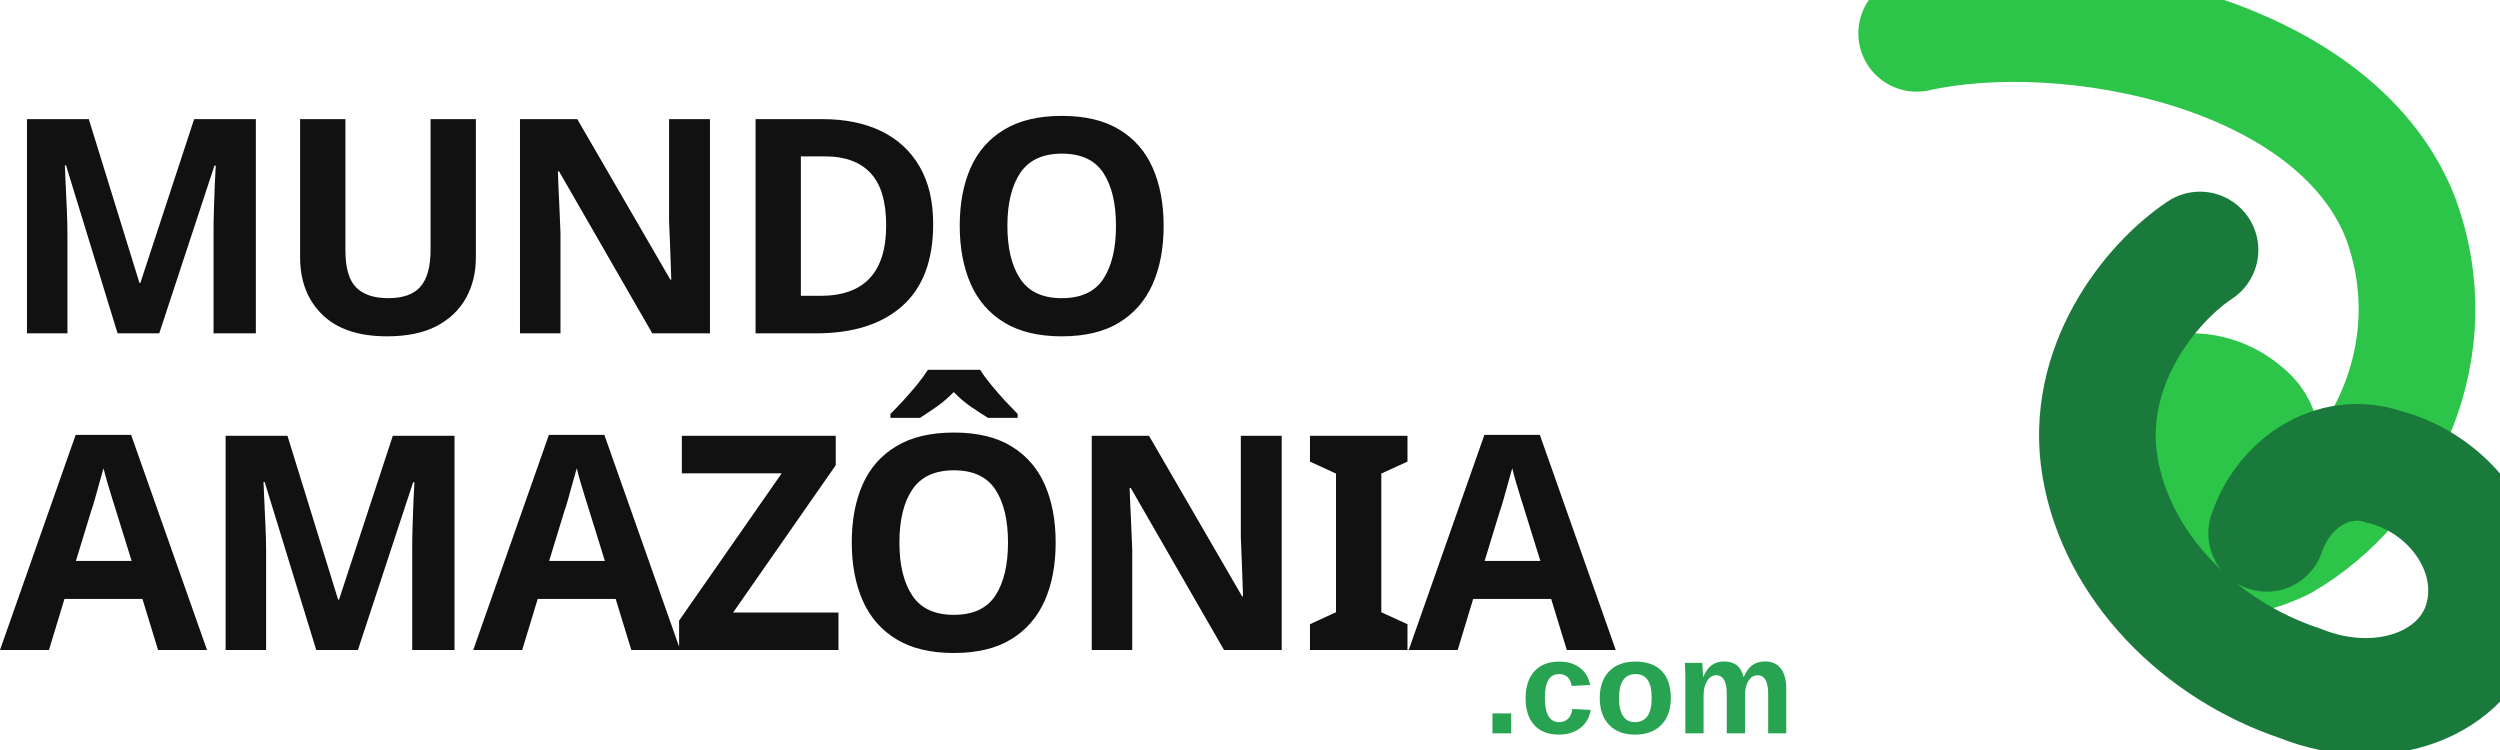
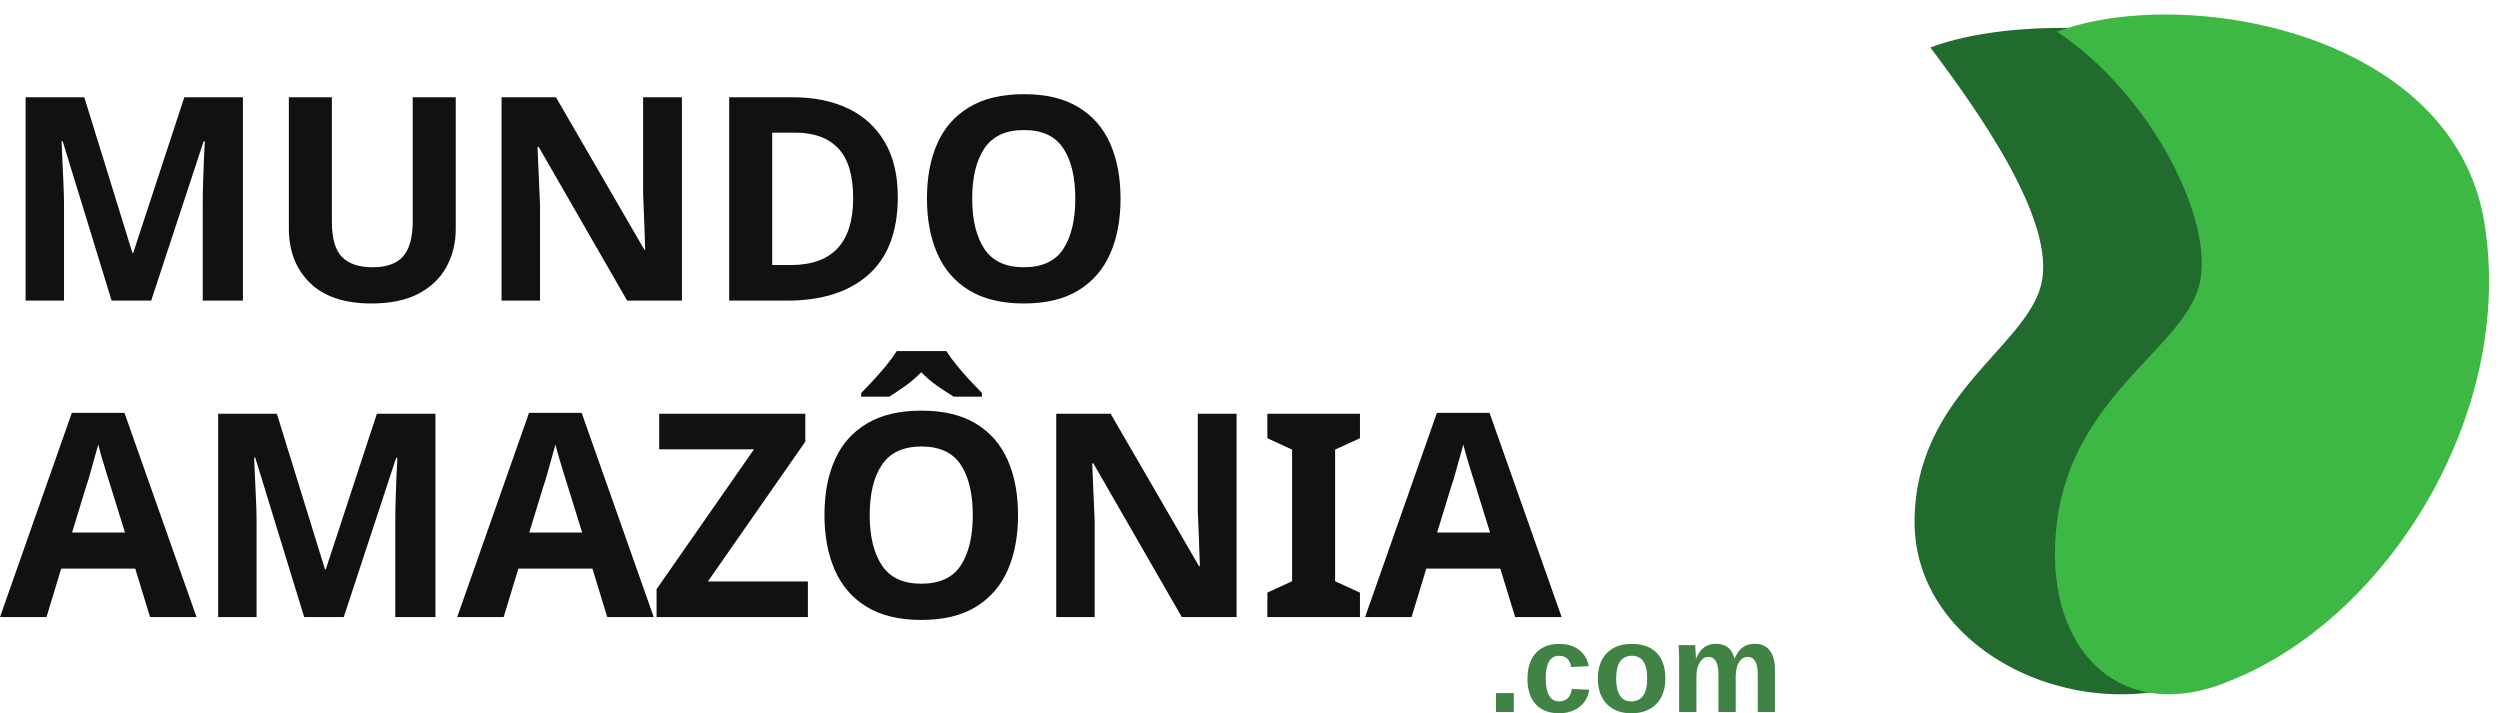
- <svg xmlns="http://www.w3.org/2000/svg" viewBox="0 0 300 90" role="img" aria-label="Mundo Amazônia">
-   <text x="0" y="40" font-family="'Montserrat','Arial Black',Impact,sans-serif" font-weight="900" font-size="36" fill="#111111" letter-spacing="-1">MUNDO</text>
-   <text x="0" y="78" font-family="'Montserrat','Arial Black',Impact,sans-serif" font-weight="900" font-size="36" fill="#111111" letter-spacing="-1">AMAZÔNIA</text>
-   <text x="178" y="88" font-family="'Montserrat',Arial,sans-serif" font-weight="700" font-size="16" fill="#28A352">.com</text>
-   <path d="M 230 4            C 248 0, 280 6, 288 26            C 294 42, 286 58, 274 65            C 268 68, 260 68, 256 64            C 252 60, 252 54, 256 50            C 260 46, 266 46, 270 50            C 272 52, 272 56, 270 58            C 268 60, 264 60, 262 58            C 260 56, 262 52, 264 52" fill="none" stroke="#2DC44A" stroke-width="14" stroke-linecap="round" />
-   <path d="M 264 30            C 258 34, 250 44, 252 56            C 254 68, 264 78, 276 82            C 286 86, 296 82, 298 74            C 300 66, 294 58, 286 56            C 280 54, 274 58, 272 64" fill="none" stroke="#1A7A3C" stroke-width="14" stroke-linecap="round" />
+ <svg xmlns="http://www.w3.org/2000/svg" viewBox="0 0 316 90" role="img" aria-label="Mundo Amazônia">
+   <text x="0" y="38" font-family="'Montserrat','Arial Black',Impact,sans-serif" font-weight="900" font-size="36" fill="#111111" letter-spacing="-0.5">MUNDO</text>
+   <text x="0" y="78" font-family="'Montserrat','Arial Black',Impact,sans-serif" font-weight="900" font-size="36" fill="#111111" letter-spacing="-0.5">AMAZÔNIA</text>
+   <text x="188" y="90" font-family="'Montserrat',Arial,sans-serif" font-weight="700" font-size="16" fill="#408344">.com</text>
+   <path d="     M 244 6     C 260 0, 300 4, 306 28     C 312 52, 298 78, 278 86     C 262 92, 242 82, 242 66     C 242 50, 256 44, 258 36     C 260 28, 250 14, 244 6     Z   " fill="#226B2E" />
+   <path d="     M 260 4     C 276 -2, 310 4, 314 28     C 318 52, 302 78, 282 86     C 268 92, 258 82, 260 66     C 262 50, 276 44, 278 36     C 280 28, 272 12, 260 4     Z   " fill="#3DB844" />
</svg>
